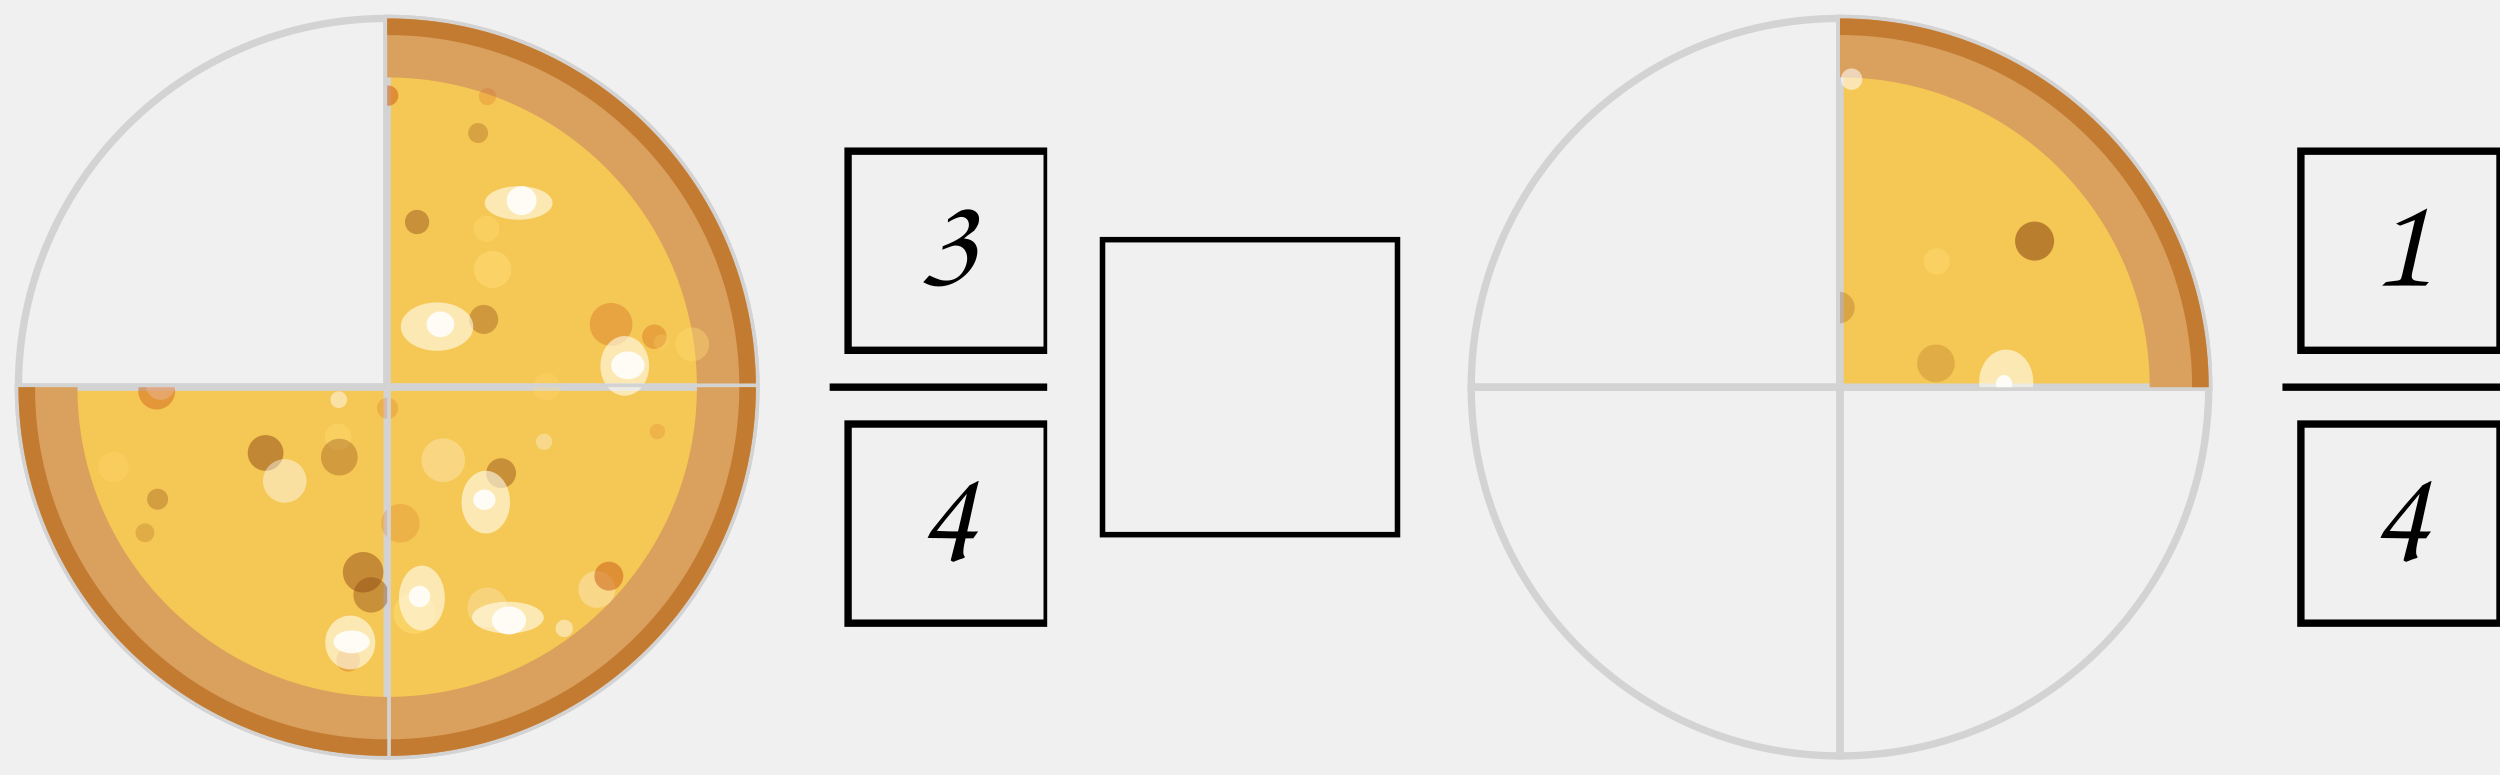
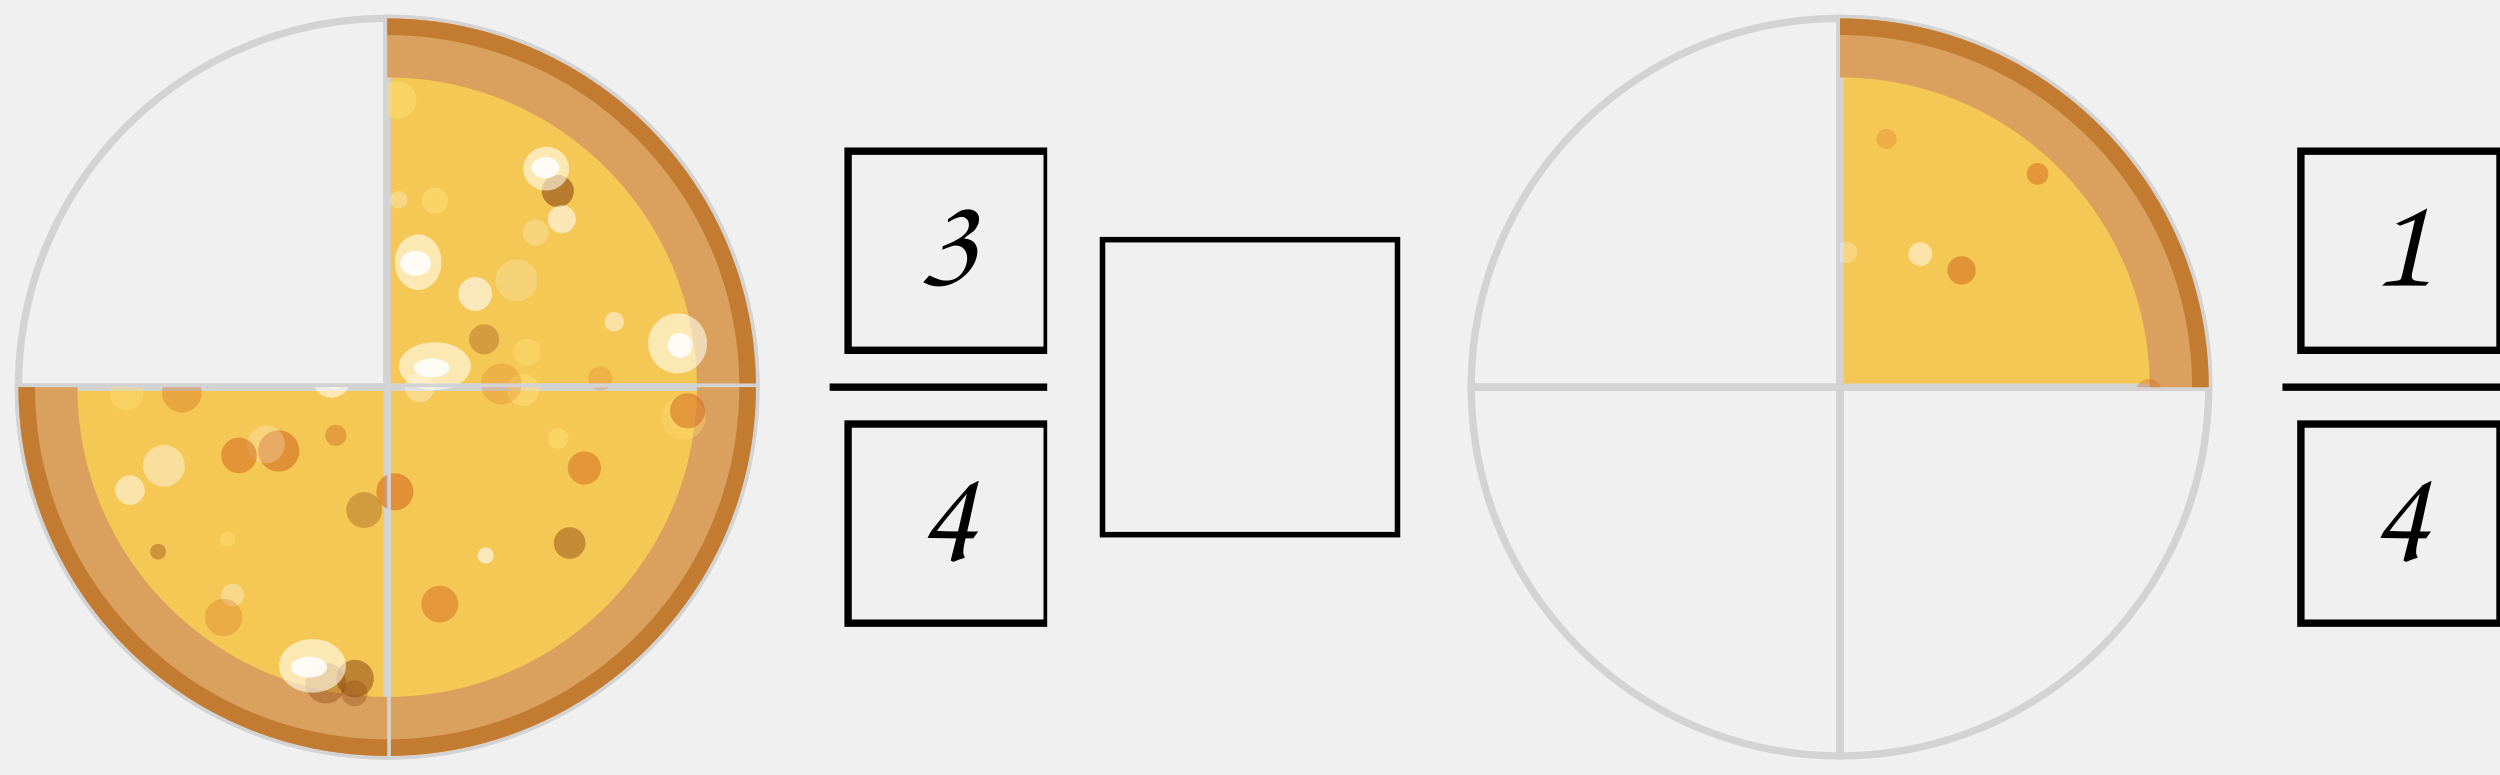
<svg xmlns="http://www.w3.org/2000/svg" xmlns:xlink="http://www.w3.org/1999/xlink" width="678.0" height="210.0">
  <svg x="0.0" y="0.0" width="284.0" height="210.0" viewBox="0 0 284.0 210">
    <defs>
-       <clipPath id="clip-4532260688-4467285456">
+       <clipPath id="clip-4494413648-4493996880">
        <path d="M105.0,105.0 L105.0,5.0 A100,100,0,0,1,205.0,105.0 Z" fill="none" />
      </clipPath>
-       <clipPath id="clip-4532260688-4532775120">
+       <clipPath id="clip-4494413648-4494535120">
        <path d="M105.0,105.0 L205.0,105.0 A100,100,0,0,1,105.0,205.0 Z" fill="none" />
      </clipPath>
-       <clipPath id="clip-4532260688-4532387664">
+       <clipPath id="clip-4494413648-4494577232">
        <path d="M105.0,105.0 L105.0,205.0 A100,100,0,0,1,5.0,105 Z" fill="none" />
      </clipPath>
    </defs>
    <g>
      <path d="M105.0,105.0 L105.0,5.0 A100,100,0,0,1,205.0,105.0 Z" fill="none" stroke="lightgray" stroke-width="2" />
      <path d="M105.0,105.0 L205.0,105.0 A100,100,0,0,1,105.0,205.0 Z" fill="none" stroke="lightgray" stroke-width="2" />
      <path d="M105.0,105.0 L105.0,205.0 A100,100,0,0,1,5.0,105 Z" fill="none" stroke="lightgray" stroke-width="2" />
      <path d="M105.0,105.0 L5.0,105 A100,100,0,0,1,105,5.0 Z" fill="none" stroke="lightgray" stroke-width="2" />
      <path d="M105.0,105.0 L105.0,5.0 A100,100,0,0,1,205.0,105.0 Z" fill="#F5C754" stroke="lightgray" stroke-width="2" />
-       <use xlink:href="#clip-4532260688-4467285456" />
-       <g clip-path="url(#clip-4532260688-4467285456)">
-         <circle cx="105.0" cy="105.0" r="92" stroke="#DAA05D" stroke-width="16" fill="none" />
-         <circle cx="105.0" cy="105.0" r="98" stroke="#C37B32" stroke-width="5" fill="none" />
-         <circle cx="148.216" cy="104.922" r="3.717" fill="#FFDE75" fill-opacity="0.291" />
-         <circle cx="43.583" cy="104.477" r="3.971" fill="#FFFFFF" fill-opacity="0.572" />
-         <circle cx="129.668" cy="36.072" r="2.705" fill="#8B4513" fill-opacity="0.289" />
-         <circle cx="98.479" cy="155.201" r="5.496" fill="#8B4513" fill-opacity="0.467" />
-         <circle cx="72.032" cy="122.84" r="4.848" fill="#8B4513" fill-opacity="0.491" />
-         <circle cx="178.279" cy="117.048" r="2.101" fill="#D2691E" fill-opacity="0.207" />
-         <circle cx="177.456" cy="91.322" r="3.319" fill="#D2691E" fill-opacity="0.375" />
-         <circle cx="105.104" cy="110.716" r="2.882" fill="#D2691E" fill-opacity="0.242" />
-         <circle cx="120.214" cy="124.806" r="5.912" fill="#FFFFFF" fill-opacity="0.273" />
-         <circle cx="40.027" cy="63.324" r="4.53" fill="#D2691E" fill-opacity="0.216" />
-         <circle cx="153.023" cy="170.42" r="2.356" fill="#FFFFFF" fill-opacity="0.45" />
-         <circle cx="91.721" cy="118.473" r="3.625" fill="#FFDE75" fill-opacity="0.379" />
-         <circle cx="56.145" cy="78.284" r="4.658" fill="#8B4513" fill-opacity="0.371" />
-         <circle cx="91.872" cy="108.39" r="2.265" fill="#FFFFFF" fill-opacity="0.473" />
-         <circle cx="147.556" cy="119.804" r="2.197" fill="#FFFFFF" fill-opacity="0.326" />
-         <circle cx="133.597" cy="73.06" r="5.067" fill="#FFDE75" fill-opacity="0.507" />
-         <circle cx="100.632" cy="161.342" r="4.793" fill="#8B4513" fill-opacity="0.419" />
-         <circle cx="29.227" cy="98.348" r="3.143" fill="#FFFFFF" fill-opacity="0.533" />
-         <circle cx="165.722" cy="87.959" r="5.792" fill="#D2691E" fill-opacity="0.369" />
-         <circle cx="132.194" cy="26.192" r="2.332" fill="#D2691E" fill-opacity="0.252" />
-         <circle cx="39.307" cy="144.494" r="2.55" fill="#8B4513" fill-opacity="0.207" />
-         <circle cx="131.928" cy="62.037" r="3.536" fill="#FFDE75" fill-opacity="0.376" />
-         <circle cx="112.338" cy="166.25" r="5.638" fill="#FFDE75" fill-opacity="0.538" />
-         <circle cx="42.938" cy="89.711" r="5.372" fill="#FFDE75" fill-opacity="0.528" />
-         <circle cx="113.105" cy="60.209" r="3.301" fill="#8B4513" fill-opacity="0.415" />
-         <circle cx="161.866" cy="159.851" r="5.005" fill="#FFFFFF" fill-opacity="0.302" />
-         <circle cx="108.583" cy="141.895" r="5.234" fill="#D2691E" fill-opacity="0.226" />
-         <circle cx="42.495" cy="106.058" r="4.997" fill="#D2691E" fill-opacity="0.51" />
-         <circle cx="94.424" cy="178.941" r="3.221" fill="#D2691E" fill-opacity="0.354" />
-         <circle cx="132.164" cy="164.755" r="5.393" fill="#FFFFFF" fill-opacity="0.238" />
-         <circle cx="135.899" cy="128.322" r="4.044" fill="#8B4513" fill-opacity="0.422" />
-         <circle cx="64.591" cy="91.747" r="2.297" fill="#D2691E" fill-opacity="0.424" />
-         <circle cx="92.02" cy="123.97" r="4.979" fill="#8B4513" fill-opacity="0.329" />
-         <circle cx="36.8" cy="65.905" r="5.171" fill="#FFDE75" fill-opacity="0.313" />
-         <circle cx="42.746" cy="135.385" r="2.859" fill="#8B4513" fill-opacity="0.314" />
-         <circle cx="77.224" cy="130.431" r="5.907" fill="#FFFFFF" fill-opacity="0.443" />
-         <circle cx="85.648" cy="60.458" r="2.434" fill="#FFFFFF" fill-opacity="0.467" />
-         <circle cx="165.116" cy="156.248" r="3.931" fill="#D2691E" fill-opacity="0.583" />
-         <circle cx="87.456" cy="79.545" r="4.905" fill="#8B4513" fill-opacity="0.596" />
-         <circle cx="70.826" cy="99.259" r="2.691" fill="#8B4513" fill-opacity="0.431" />
-         <circle cx="187.717" cy="93.41" r="4.588" fill="#FFDE75" fill-opacity="0.389" />
-         <circle cx="30.788" cy="126.7" r="4.118" fill="#FFDE75" fill-opacity="0.273" />
-         <circle cx="131.184" cy="86.622" r="3.94" fill="#8B4513" fill-opacity="0.362" />
-         <circle cx="105.28" cy="25.936" r="2.752" fill="#D2691E" fill-opacity="0.597" />
-         <circle cx="179.468" cy="92.792" r="2.117" fill="#FFDE75" fill-opacity="0.215" />
-         <ellipse cx="137.746" cy="167.483" rx="9.741" ry="4.293" fill="#FFFDF0" fill-opacity="0.6" />
-         <ellipse cx="138.035" cy="168.268" rx="4.631" ry="3.808" fill="#FFFFFF" fill-opacity="0.85" />
-         <ellipse cx="118.526" cy="88.573" rx="9.832" ry="6.563" fill="#FFFDF0" fill-opacity="0.6" />
-         <ellipse cx="119.442" cy="87.952" rx="3.77" ry="3.497" fill="#FFFFFF" fill-opacity="0.85" />
-         <ellipse cx="131.753" cy="136.185" rx="6.576" ry="8.515" fill="#FFFDF0" fill-opacity="0.6" />
-         <ellipse cx="131.374" cy="135.533" rx="3.028" ry="2.772" fill="#FFFFFF" fill-opacity="0.85" />
-         <ellipse cx="94.991" cy="174.244" rx="6.788" ry="7.3" fill="#FFFDF0" fill-opacity="0.6" />
-         <ellipse cx="95.356" cy="174.066" rx="4.911" ry="3.099" fill="#FFFFFF" fill-opacity="0.85" />
-         <ellipse cx="140.652" cy="55.044" rx="9.208" ry="4.556" fill="#FFFDF0" fill-opacity="0.6" />
-         <ellipse cx="141.452" cy="54.413" rx="4.058" ry="3.926" fill="#FFFFFF" fill-opacity="0.85" />
-         <ellipse cx="169.432" cy="99.227" rx="6.601" ry="8.089" fill="#FFFDF0" fill-opacity="0.6" />
-         <ellipse cx="170.286" cy="99.084" rx="4.516" ry="3.772" fill="#FFFFFF" fill-opacity="0.85" />
-         <ellipse cx="114.421" cy="162.197" rx="6.221" ry="8.811" fill="#FFFDF0" fill-opacity="0.6" />
-         <ellipse cx="113.773" cy="161.759" rx="2.905" ry="2.9" fill="#FFFFFF" fill-opacity="0.85" />
-         <ellipse cx="90.559" cy="97.765" rx="5.507" ry="5.64" fill="#FFFDF0" fill-opacity="0.6" />
-         <ellipse cx="90.478" cy="97.295" rx="4.895" ry="3.208" fill="#FFFFFF" fill-opacity="0.85" />
-         <ellipse cx="80.6" cy="28.121" rx="5.156" ry="6.014" fill="#FFFDF0" fill-opacity="0.6" />
-         <ellipse cx="80.903" cy="28.908" rx="2.379" ry="3.819" fill="#FFFFFF" fill-opacity="0.85" />
+       <use xlink:href="#clip-4494413648-4493996880" />
+       <g clip-path="url(#clip-4494413648-4493996880)">
+         <circle cx="105.0" cy="105.0" r="92" stroke="#DAA05D" stroke-width="16" fill="none" />
+         <circle cx="105.0" cy="105.0" r="98" stroke="#C37B32" stroke-width="5" fill="none" />
+         <circle cx="42.882" cy="149.621" r="2.133" fill="#8B4513" fill-opacity="0.396" />
+         <circle cx="75.595" cy="122.297" r="5.59" fill="#D2691E" fill-opacity="0.568" />
+         <circle cx="59.17" cy="83.475" r="5.4" fill="#FFDE75" fill-opacity="0.288" />
+         <circle cx="44.464" cy="126.34" r="5.652" fill="#FFFFFF" fill-opacity="0.421" />
+         <circle cx="151.275" cy="51.801" r="4.352" fill="#8B4513" fill-opacity="0.584" />
+         <circle cx="108.132" cy="54.169" r="2.338" fill="#FFFFFF" fill-opacity="0.278" />
+         <circle cx="63.065" cy="161.402" r="3.103" fill="#FFFFFF" fill-opacity="0.328" />
+         <circle cx="107.945" cy="27.082" r="5.02" fill="#FFDE75" fill-opacity="0.532" />
+         <circle cx="61.409" cy="59.322" r="3.547" fill="#FFFFFF" fill-opacity="0.271" />
+         <circle cx="61.755" cy="146.238" r="2.041" fill="#FFDE75" fill-opacity="0.458" />
+         <circle cx="35.254" cy="132.932" r="4.005" fill="#FFFFFF" fill-opacity="0.501" />
+         <circle cx="185.428" cy="113.273" r="5.94" fill="#FFDE75" fill-opacity="0.324" />
+         <circle cx="34.297" cy="106.8" r="4.556" fill="#FFDE75" fill-opacity="0.419" />
+         <circle cx="95.36" cy="36.66" r="4.024" fill="#8B4513" fill-opacity="0.459" />
+         <circle cx="72.139" cy="120.522" r="5.102" fill="#FFFFFF" fill-opacity="0.238" />
+         <circle cx="141.867" cy="105.81" r="4.357" fill="#FFDE75" fill-opacity="0.545" />
+         <circle cx="158.485" cy="126.916" r="4.503" fill="#D2691E" fill-opacity="0.506" />
+         <circle cx="131.301" cy="92.025" r="4.089" fill="#8B4513" fill-opacity="0.323" />
+         <circle cx="154.492" cy="147.274" r="4.294" fill="#8B4513" fill-opacity="0.464" />
+         <circle cx="152.396" cy="59.46" r="3.791" fill="#FFFFFF" fill-opacity="0.566" />
+         <circle cx="186.464" cy="111.408" r="4.749" fill="#D2691E" fill-opacity="0.53" />
+         <circle cx="88.34" cy="185.279" r="5.502" fill="#8B4513" fill-opacity="0.398" />
+         <circle cx="142.913" cy="95.532" r="3.709" fill="#FFDE75" fill-opacity="0.491" />
+         <circle cx="162.78" cy="102.646" r="3.272" fill="#D2691E" fill-opacity="0.238" />
+         <circle cx="98.762" cy="138.322" r="4.855" fill="#8B4513" fill-opacity="0.334" />
+         <circle cx="166.586" cy="87.25" r="2.618" fill="#FFFFFF" fill-opacity="0.472" />
+         <circle cx="91.065" cy="118.089" r="2.881" fill="#D2691E" fill-opacity="0.441" />
+         <circle cx="119.269" cy="163.846" r="4.99" fill="#D2691E" fill-opacity="0.49" />
+         <circle cx="107.086" cy="133.365" r="5.035" fill="#D2691E" fill-opacity="0.578" />
+         <circle cx="117.958" cy="54.438" r="3.565" fill="#FFDE75" fill-opacity="0.545" />
+         <circle cx="96.159" cy="188.013" r="3.539" fill="#8B4513" fill-opacity="0.339" />
+         <circle cx="140.089" cy="76.012" r="5.676" fill="#FFFFFF" fill-opacity="0.214" />
+         <circle cx="135.955" cy="104.15" r="5.548" fill="#D2691E" fill-opacity="0.224" />
+         <circle cx="151.385" cy="118.964" r="2.788" fill="#FFDE75" fill-opacity="0.544" />
+         <circle cx="49.324" cy="106.482" r="5.387" fill="#D2691E" fill-opacity="0.361" />
+         <circle cx="131.704" cy="150.646" r="2.184" fill="#FFFFFF" fill-opacity="0.588" />
+         <circle cx="145.281" cy="63.091" r="3.542" fill="#FFFFFF" fill-opacity="0.236" />
+         <circle cx="113.864" cy="104.999" r="4.069" fill="#FFFFFF" fill-opacity="0.333" />
+         <circle cx="64.812" cy="123.514" r="4.829" fill="#D2691E" fill-opacity="0.537" />
+         <circle cx="56.158" cy="102.602" r="2.492" fill="#8B4513" fill-opacity="0.527" />
+         <circle cx="26.66" cy="85.3" r="3.217" fill="#D2691E" fill-opacity="0.582" />
+         <circle cx="128.878" cy="79.728" r="4.581" fill="#FFFFFF" fill-opacity="0.597" />
+         <circle cx="35.703" cy="99.087" r="5.52" fill="#FFDE75" fill-opacity="0.599" />
+         <circle cx="96.287" cy="184.017" r="5.089" fill="#8B4513" fill-opacity="0.517" />
+         <circle cx="60.632" cy="167.447" r="5.054" fill="#D2691E" fill-opacity="0.291" />
+         <ellipse cx="113.401" cy="71.123" rx="6.344" ry="7.547" fill="#FFFDF0" fill-opacity="0.6" />
+         <ellipse cx="112.707" cy="71.389" rx="4.173" ry="3.403" fill="#FFFFFF" fill-opacity="0.85" />
+         <ellipse cx="56.161" cy="78.64" rx="9.791" ry="6.108" fill="#FFFDF0" fill-opacity="0.6" />
+         <ellipse cx="55.299" cy="79.15" rx="2.973" ry="3.928" fill="#FFFFFF" fill-opacity="0.85" />
+         <ellipse cx="84.745" cy="180.586" rx="9.072" ry="7.267" fill="#FFFDF0" fill-opacity="0.6" />
+         <ellipse cx="83.815" cy="180.923" rx="4.912" ry="2.86" fill="#FFFFFF" fill-opacity="0.85" />
+         <ellipse cx="87.036" cy="60.841" rx="9.204" ry="4.803" fill="#FFFDF0" fill-opacity="0.6" />
+         <ellipse cx="86.138" cy="60.379" rx="3.712" ry="2.811" fill="#FFFFFF" fill-opacity="0.85" />
+         <ellipse cx="84.013" cy="43.425" rx="7.885" ry="7.283" fill="#FFFDF0" fill-opacity="0.6" />
+         <ellipse cx="84.119" cy="43.547" rx="3.435" ry="3.027" fill="#FFFFFF" fill-opacity="0.85" />
+         <ellipse cx="183.766" cy="93.129" rx="7.991" ry="8.158" fill="#FFFDF0" fill-opacity="0.6" />
+         <ellipse cx="184.404" cy="93.664" rx="3.337" ry="3.376" fill="#FFFFFF" fill-opacity="0.85" />
+         <ellipse cx="148.131" cy="45.749" rx="6.211" ry="5.932" fill="#FFFDF0" fill-opacity="0.6" />
+         <ellipse cx="147.92" cy="45.473" rx="3.789" ry="2.881" fill="#FFFFFF" fill-opacity="0.85" />
+         <ellipse cx="89.915" cy="102.498" rx="5.199" ry="5.351" fill="#FFFDF0" fill-opacity="0.6" />
+         <ellipse cx="90.373" cy="103.173" rx="2.679" ry="2.229" fill="#FFFFFF" fill-opacity="0.85" />
+         <ellipse cx="117.938" cy="99.305" rx="9.782" ry="6.48" fill="#FFFDF0" fill-opacity="0.6" />
+         <ellipse cx="117.062" cy="99.755" rx="4.848" ry="2.529" fill="#FFFFFF" fill-opacity="0.85" />
      </g>
      <path d="M105.0,105.0 L205.0,105.0 A100,100,0,0,1,105.0,205.0 Z" fill="#F5C754" stroke="lightgray" stroke-width="2" />
-       <use xlink:href="#clip-4532260688-4532775120" />
-       <g clip-path="url(#clip-4532260688-4532775120)">
-         <circle cx="105.0" cy="105.0" r="92" stroke="#DAA05D" stroke-width="16" fill="none" />
-         <circle cx="105.0" cy="105.0" r="98" stroke="#C37B32" stroke-width="5" fill="none" />
-         <circle cx="148.216" cy="104.922" r="3.717" fill="#FFDE75" fill-opacity="0.291" />
-         <circle cx="43.583" cy="104.477" r="3.971" fill="#FFFFFF" fill-opacity="0.572" />
-         <circle cx="129.668" cy="36.072" r="2.705" fill="#8B4513" fill-opacity="0.289" />
-         <circle cx="98.479" cy="155.201" r="5.496" fill="#8B4513" fill-opacity="0.467" />
-         <circle cx="72.032" cy="122.84" r="4.848" fill="#8B4513" fill-opacity="0.491" />
-         <circle cx="178.279" cy="117.048" r="2.101" fill="#D2691E" fill-opacity="0.207" />
-         <circle cx="177.456" cy="91.322" r="3.319" fill="#D2691E" fill-opacity="0.375" />
-         <circle cx="105.104" cy="110.716" r="2.882" fill="#D2691E" fill-opacity="0.242" />
-         <circle cx="120.214" cy="124.806" r="5.912" fill="#FFFFFF" fill-opacity="0.273" />
-         <circle cx="40.027" cy="63.324" r="4.53" fill="#D2691E" fill-opacity="0.216" />
-         <circle cx="153.023" cy="170.42" r="2.356" fill="#FFFFFF" fill-opacity="0.45" />
-         <circle cx="91.721" cy="118.473" r="3.625" fill="#FFDE75" fill-opacity="0.379" />
-         <circle cx="56.145" cy="78.284" r="4.658" fill="#8B4513" fill-opacity="0.371" />
-         <circle cx="91.872" cy="108.39" r="2.265" fill="#FFFFFF" fill-opacity="0.473" />
-         <circle cx="147.556" cy="119.804" r="2.197" fill="#FFFFFF" fill-opacity="0.326" />
-         <circle cx="133.597" cy="73.06" r="5.067" fill="#FFDE75" fill-opacity="0.507" />
-         <circle cx="100.632" cy="161.342" r="4.793" fill="#8B4513" fill-opacity="0.419" />
-         <circle cx="29.227" cy="98.348" r="3.143" fill="#FFFFFF" fill-opacity="0.533" />
-         <circle cx="165.722" cy="87.959" r="5.792" fill="#D2691E" fill-opacity="0.369" />
-         <circle cx="132.194" cy="26.192" r="2.332" fill="#D2691E" fill-opacity="0.252" />
-         <circle cx="39.307" cy="144.494" r="2.55" fill="#8B4513" fill-opacity="0.207" />
-         <circle cx="131.928" cy="62.037" r="3.536" fill="#FFDE75" fill-opacity="0.376" />
-         <circle cx="112.338" cy="166.25" r="5.638" fill="#FFDE75" fill-opacity="0.538" />
-         <circle cx="42.938" cy="89.711" r="5.372" fill="#FFDE75" fill-opacity="0.528" />
-         <circle cx="113.105" cy="60.209" r="3.301" fill="#8B4513" fill-opacity="0.415" />
-         <circle cx="161.866" cy="159.851" r="5.005" fill="#FFFFFF" fill-opacity="0.302" />
-         <circle cx="108.583" cy="141.895" r="5.234" fill="#D2691E" fill-opacity="0.226" />
-         <circle cx="42.495" cy="106.058" r="4.997" fill="#D2691E" fill-opacity="0.51" />
-         <circle cx="94.424" cy="178.941" r="3.221" fill="#D2691E" fill-opacity="0.354" />
-         <circle cx="132.164" cy="164.755" r="5.393" fill="#FFFFFF" fill-opacity="0.238" />
-         <circle cx="135.899" cy="128.322" r="4.044" fill="#8B4513" fill-opacity="0.422" />
-         <circle cx="64.591" cy="91.747" r="2.297" fill="#D2691E" fill-opacity="0.424" />
-         <circle cx="92.02" cy="123.97" r="4.979" fill="#8B4513" fill-opacity="0.329" />
-         <circle cx="36.8" cy="65.905" r="5.171" fill="#FFDE75" fill-opacity="0.313" />
-         <circle cx="42.746" cy="135.385" r="2.859" fill="#8B4513" fill-opacity="0.314" />
-         <circle cx="77.224" cy="130.431" r="5.907" fill="#FFFFFF" fill-opacity="0.443" />
-         <circle cx="85.648" cy="60.458" r="2.434" fill="#FFFFFF" fill-opacity="0.467" />
-         <circle cx="165.116" cy="156.248" r="3.931" fill="#D2691E" fill-opacity="0.583" />
-         <circle cx="87.456" cy="79.545" r="4.905" fill="#8B4513" fill-opacity="0.596" />
-         <circle cx="70.826" cy="99.259" r="2.691" fill="#8B4513" fill-opacity="0.431" />
-         <circle cx="187.717" cy="93.41" r="4.588" fill="#FFDE75" fill-opacity="0.389" />
-         <circle cx="30.788" cy="126.7" r="4.118" fill="#FFDE75" fill-opacity="0.273" />
-         <circle cx="131.184" cy="86.622" r="3.94" fill="#8B4513" fill-opacity="0.362" />
-         <circle cx="105.28" cy="25.936" r="2.752" fill="#D2691E" fill-opacity="0.597" />
-         <circle cx="179.468" cy="92.792" r="2.117" fill="#FFDE75" fill-opacity="0.215" />
-         <ellipse cx="137.746" cy="167.483" rx="9.741" ry="4.293" fill="#FFFDF0" fill-opacity="0.6" />
-         <ellipse cx="138.035" cy="168.268" rx="4.631" ry="3.808" fill="#FFFFFF" fill-opacity="0.85" />
-         <ellipse cx="118.526" cy="88.573" rx="9.832" ry="6.563" fill="#FFFDF0" fill-opacity="0.6" />
-         <ellipse cx="119.442" cy="87.952" rx="3.77" ry="3.497" fill="#FFFFFF" fill-opacity="0.85" />
-         <ellipse cx="131.753" cy="136.185" rx="6.576" ry="8.515" fill="#FFFDF0" fill-opacity="0.6" />
-         <ellipse cx="131.374" cy="135.533" rx="3.028" ry="2.772" fill="#FFFFFF" fill-opacity="0.85" />
-         <ellipse cx="94.991" cy="174.244" rx="6.788" ry="7.3" fill="#FFFDF0" fill-opacity="0.6" />
-         <ellipse cx="95.356" cy="174.066" rx="4.911" ry="3.099" fill="#FFFFFF" fill-opacity="0.85" />
-         <ellipse cx="140.652" cy="55.044" rx="9.208" ry="4.556" fill="#FFFDF0" fill-opacity="0.6" />
-         <ellipse cx="141.452" cy="54.413" rx="4.058" ry="3.926" fill="#FFFFFF" fill-opacity="0.85" />
-         <ellipse cx="169.432" cy="99.227" rx="6.601" ry="8.089" fill="#FFFDF0" fill-opacity="0.6" />
-         <ellipse cx="170.286" cy="99.084" rx="4.516" ry="3.772" fill="#FFFFFF" fill-opacity="0.85" />
-         <ellipse cx="114.421" cy="162.197" rx="6.221" ry="8.811" fill="#FFFDF0" fill-opacity="0.6" />
-         <ellipse cx="113.773" cy="161.759" rx="2.905" ry="2.9" fill="#FFFFFF" fill-opacity="0.85" />
-         <ellipse cx="90.559" cy="97.765" rx="5.507" ry="5.64" fill="#FFFDF0" fill-opacity="0.6" />
-         <ellipse cx="90.478" cy="97.295" rx="4.895" ry="3.208" fill="#FFFFFF" fill-opacity="0.85" />
-         <ellipse cx="80.6" cy="28.121" rx="5.156" ry="6.014" fill="#FFFDF0" fill-opacity="0.6" />
-         <ellipse cx="80.903" cy="28.908" rx="2.379" ry="3.819" fill="#FFFFFF" fill-opacity="0.85" />
+       <use xlink:href="#clip-4494413648-4494535120" />
+       <g clip-path="url(#clip-4494413648-4494535120)">
+         <circle cx="105.0" cy="105.0" r="92" stroke="#DAA05D" stroke-width="16" fill="none" />
+         <circle cx="105.0" cy="105.0" r="98" stroke="#C37B32" stroke-width="5" fill="none" />
+         <circle cx="42.882" cy="149.621" r="2.133" fill="#8B4513" fill-opacity="0.396" />
+         <circle cx="75.595" cy="122.297" r="5.59" fill="#D2691E" fill-opacity="0.568" />
+         <circle cx="59.17" cy="83.475" r="5.4" fill="#FFDE75" fill-opacity="0.288" />
+         <circle cx="44.464" cy="126.34" r="5.652" fill="#FFFFFF" fill-opacity="0.421" />
+         <circle cx="151.275" cy="51.801" r="4.352" fill="#8B4513" fill-opacity="0.584" />
+         <circle cx="108.132" cy="54.169" r="2.338" fill="#FFFFFF" fill-opacity="0.278" />
+         <circle cx="63.065" cy="161.402" r="3.103" fill="#FFFFFF" fill-opacity="0.328" />
+         <circle cx="107.945" cy="27.082" r="5.02" fill="#FFDE75" fill-opacity="0.532" />
+         <circle cx="61.409" cy="59.322" r="3.547" fill="#FFFFFF" fill-opacity="0.271" />
+         <circle cx="61.755" cy="146.238" r="2.041" fill="#FFDE75" fill-opacity="0.458" />
+         <circle cx="35.254" cy="132.932" r="4.005" fill="#FFFFFF" fill-opacity="0.501" />
+         <circle cx="185.428" cy="113.273" r="5.94" fill="#FFDE75" fill-opacity="0.324" />
+         <circle cx="34.297" cy="106.8" r="4.556" fill="#FFDE75" fill-opacity="0.419" />
+         <circle cx="95.36" cy="36.66" r="4.024" fill="#8B4513" fill-opacity="0.459" />
+         <circle cx="72.139" cy="120.522" r="5.102" fill="#FFFFFF" fill-opacity="0.238" />
+         <circle cx="141.867" cy="105.81" r="4.357" fill="#FFDE75" fill-opacity="0.545" />
+         <circle cx="158.485" cy="126.916" r="4.503" fill="#D2691E" fill-opacity="0.506" />
+         <circle cx="131.301" cy="92.025" r="4.089" fill="#8B4513" fill-opacity="0.323" />
+         <circle cx="154.492" cy="147.274" r="4.294" fill="#8B4513" fill-opacity="0.464" />
+         <circle cx="152.396" cy="59.46" r="3.791" fill="#FFFFFF" fill-opacity="0.566" />
+         <circle cx="186.464" cy="111.408" r="4.749" fill="#D2691E" fill-opacity="0.53" />
+         <circle cx="88.34" cy="185.279" r="5.502" fill="#8B4513" fill-opacity="0.398" />
+         <circle cx="142.913" cy="95.532" r="3.709" fill="#FFDE75" fill-opacity="0.491" />
+         <circle cx="162.78" cy="102.646" r="3.272" fill="#D2691E" fill-opacity="0.238" />
+         <circle cx="98.762" cy="138.322" r="4.855" fill="#8B4513" fill-opacity="0.334" />
+         <circle cx="166.586" cy="87.25" r="2.618" fill="#FFFFFF" fill-opacity="0.472" />
+         <circle cx="91.065" cy="118.089" r="2.881" fill="#D2691E" fill-opacity="0.441" />
+         <circle cx="119.269" cy="163.846" r="4.99" fill="#D2691E" fill-opacity="0.49" />
+         <circle cx="107.086" cy="133.365" r="5.035" fill="#D2691E" fill-opacity="0.578" />
+         <circle cx="117.958" cy="54.438" r="3.565" fill="#FFDE75" fill-opacity="0.545" />
+         <circle cx="96.159" cy="188.013" r="3.539" fill="#8B4513" fill-opacity="0.339" />
+         <circle cx="140.089" cy="76.012" r="5.676" fill="#FFFFFF" fill-opacity="0.214" />
+         <circle cx="135.955" cy="104.15" r="5.548" fill="#D2691E" fill-opacity="0.224" />
+         <circle cx="151.385" cy="118.964" r="2.788" fill="#FFDE75" fill-opacity="0.544" />
+         <circle cx="49.324" cy="106.482" r="5.387" fill="#D2691E" fill-opacity="0.361" />
+         <circle cx="131.704" cy="150.646" r="2.184" fill="#FFFFFF" fill-opacity="0.588" />
+         <circle cx="145.281" cy="63.091" r="3.542" fill="#FFFFFF" fill-opacity="0.236" />
+         <circle cx="113.864" cy="104.999" r="4.069" fill="#FFFFFF" fill-opacity="0.333" />
+         <circle cx="64.812" cy="123.514" r="4.829" fill="#D2691E" fill-opacity="0.537" />
+         <circle cx="56.158" cy="102.602" r="2.492" fill="#8B4513" fill-opacity="0.527" />
+         <circle cx="26.66" cy="85.3" r="3.217" fill="#D2691E" fill-opacity="0.582" />
+         <circle cx="128.878" cy="79.728" r="4.581" fill="#FFFFFF" fill-opacity="0.597" />
+         <circle cx="35.703" cy="99.087" r="5.52" fill="#FFDE75" fill-opacity="0.599" />
+         <circle cx="96.287" cy="184.017" r="5.089" fill="#8B4513" fill-opacity="0.517" />
+         <circle cx="60.632" cy="167.447" r="5.054" fill="#D2691E" fill-opacity="0.291" />
+         <ellipse cx="113.401" cy="71.123" rx="6.344" ry="7.547" fill="#FFFDF0" fill-opacity="0.6" />
+         <ellipse cx="112.707" cy="71.389" rx="4.173" ry="3.403" fill="#FFFFFF" fill-opacity="0.85" />
+         <ellipse cx="56.161" cy="78.64" rx="9.791" ry="6.108" fill="#FFFDF0" fill-opacity="0.6" />
+         <ellipse cx="55.299" cy="79.15" rx="2.973" ry="3.928" fill="#FFFFFF" fill-opacity="0.85" />
+         <ellipse cx="84.745" cy="180.586" rx="9.072" ry="7.267" fill="#FFFDF0" fill-opacity="0.6" />
+         <ellipse cx="83.815" cy="180.923" rx="4.912" ry="2.86" fill="#FFFFFF" fill-opacity="0.85" />
+         <ellipse cx="87.036" cy="60.841" rx="9.204" ry="4.803" fill="#FFFDF0" fill-opacity="0.6" />
+         <ellipse cx="86.138" cy="60.379" rx="3.712" ry="2.811" fill="#FFFFFF" fill-opacity="0.85" />
+         <ellipse cx="84.013" cy="43.425" rx="7.885" ry="7.283" fill="#FFFDF0" fill-opacity="0.6" />
+         <ellipse cx="84.119" cy="43.547" rx="3.435" ry="3.027" fill="#FFFFFF" fill-opacity="0.85" />
+         <ellipse cx="183.766" cy="93.129" rx="7.991" ry="8.158" fill="#FFFDF0" fill-opacity="0.6" />
+         <ellipse cx="184.404" cy="93.664" rx="3.337" ry="3.376" fill="#FFFFFF" fill-opacity="0.85" />
+         <ellipse cx="148.131" cy="45.749" rx="6.211" ry="5.932" fill="#FFFDF0" fill-opacity="0.6" />
+         <ellipse cx="147.92" cy="45.473" rx="3.789" ry="2.881" fill="#FFFFFF" fill-opacity="0.85" />
+         <ellipse cx="89.915" cy="102.498" rx="5.199" ry="5.351" fill="#FFFDF0" fill-opacity="0.6" />
+         <ellipse cx="90.373" cy="103.173" rx="2.679" ry="2.229" fill="#FFFFFF" fill-opacity="0.85" />
+         <ellipse cx="117.938" cy="99.305" rx="9.782" ry="6.48" fill="#FFFDF0" fill-opacity="0.6" />
+         <ellipse cx="117.062" cy="99.755" rx="4.848" ry="2.529" fill="#FFFFFF" fill-opacity="0.85" />
      </g>
      <path d="M105.0,105.0 L105.0,205.0 A100,100,0,0,1,5.0,105 Z" fill="#F5C754" stroke="lightgray" stroke-width="2" />
-       <use xlink:href="#clip-4532260688-4532387664" />
-       <g clip-path="url(#clip-4532260688-4532387664)">
-         <circle cx="105.0" cy="105.0" r="92" stroke="#DAA05D" stroke-width="16" fill="none" />
-         <circle cx="105.0" cy="105.0" r="98" stroke="#C37B32" stroke-width="5" fill="none" />
-         <circle cx="148.216" cy="104.922" r="3.717" fill="#FFDE75" fill-opacity="0.291" />
-         <circle cx="43.583" cy="104.477" r="3.971" fill="#FFFFFF" fill-opacity="0.572" />
-         <circle cx="129.668" cy="36.072" r="2.705" fill="#8B4513" fill-opacity="0.289" />
-         <circle cx="98.479" cy="155.201" r="5.496" fill="#8B4513" fill-opacity="0.467" />
-         <circle cx="72.032" cy="122.84" r="4.848" fill="#8B4513" fill-opacity="0.491" />
-         <circle cx="178.279" cy="117.048" r="2.101" fill="#D2691E" fill-opacity="0.207" />
-         <circle cx="177.456" cy="91.322" r="3.319" fill="#D2691E" fill-opacity="0.375" />
-         <circle cx="105.104" cy="110.716" r="2.882" fill="#D2691E" fill-opacity="0.242" />
-         <circle cx="120.214" cy="124.806" r="5.912" fill="#FFFFFF" fill-opacity="0.273" />
-         <circle cx="40.027" cy="63.324" r="4.53" fill="#D2691E" fill-opacity="0.216" />
-         <circle cx="153.023" cy="170.42" r="2.356" fill="#FFFFFF" fill-opacity="0.45" />
-         <circle cx="91.721" cy="118.473" r="3.625" fill="#FFDE75" fill-opacity="0.379" />
-         <circle cx="56.145" cy="78.284" r="4.658" fill="#8B4513" fill-opacity="0.371" />
-         <circle cx="91.872" cy="108.39" r="2.265" fill="#FFFFFF" fill-opacity="0.473" />
-         <circle cx="147.556" cy="119.804" r="2.197" fill="#FFFFFF" fill-opacity="0.326" />
-         <circle cx="133.597" cy="73.06" r="5.067" fill="#FFDE75" fill-opacity="0.507" />
-         <circle cx="100.632" cy="161.342" r="4.793" fill="#8B4513" fill-opacity="0.419" />
-         <circle cx="29.227" cy="98.348" r="3.143" fill="#FFFFFF" fill-opacity="0.533" />
-         <circle cx="165.722" cy="87.959" r="5.792" fill="#D2691E" fill-opacity="0.369" />
-         <circle cx="132.194" cy="26.192" r="2.332" fill="#D2691E" fill-opacity="0.252" />
-         <circle cx="39.307" cy="144.494" r="2.55" fill="#8B4513" fill-opacity="0.207" />
-         <circle cx="131.928" cy="62.037" r="3.536" fill="#FFDE75" fill-opacity="0.376" />
-         <circle cx="112.338" cy="166.25" r="5.638" fill="#FFDE75" fill-opacity="0.538" />
-         <circle cx="42.938" cy="89.711" r="5.372" fill="#FFDE75" fill-opacity="0.528" />
-         <circle cx="113.105" cy="60.209" r="3.301" fill="#8B4513" fill-opacity="0.415" />
-         <circle cx="161.866" cy="159.851" r="5.005" fill="#FFFFFF" fill-opacity="0.302" />
-         <circle cx="108.583" cy="141.895" r="5.234" fill="#D2691E" fill-opacity="0.226" />
-         <circle cx="42.495" cy="106.058" r="4.997" fill="#D2691E" fill-opacity="0.51" />
-         <circle cx="94.424" cy="178.941" r="3.221" fill="#D2691E" fill-opacity="0.354" />
-         <circle cx="132.164" cy="164.755" r="5.393" fill="#FFFFFF" fill-opacity="0.238" />
-         <circle cx="135.899" cy="128.322" r="4.044" fill="#8B4513" fill-opacity="0.422" />
-         <circle cx="64.591" cy="91.747" r="2.297" fill="#D2691E" fill-opacity="0.424" />
-         <circle cx="92.02" cy="123.97" r="4.979" fill="#8B4513" fill-opacity="0.329" />
-         <circle cx="36.8" cy="65.905" r="5.171" fill="#FFDE75" fill-opacity="0.313" />
-         <circle cx="42.746" cy="135.385" r="2.859" fill="#8B4513" fill-opacity="0.314" />
-         <circle cx="77.224" cy="130.431" r="5.907" fill="#FFFFFF" fill-opacity="0.443" />
-         <circle cx="85.648" cy="60.458" r="2.434" fill="#FFFFFF" fill-opacity="0.467" />
-         <circle cx="165.116" cy="156.248" r="3.931" fill="#D2691E" fill-opacity="0.583" />
-         <circle cx="87.456" cy="79.545" r="4.905" fill="#8B4513" fill-opacity="0.596" />
-         <circle cx="70.826" cy="99.259" r="2.691" fill="#8B4513" fill-opacity="0.431" />
-         <circle cx="187.717" cy="93.41" r="4.588" fill="#FFDE75" fill-opacity="0.389" />
-         <circle cx="30.788" cy="126.7" r="4.118" fill="#FFDE75" fill-opacity="0.273" />
-         <circle cx="131.184" cy="86.622" r="3.94" fill="#8B4513" fill-opacity="0.362" />
-         <circle cx="105.28" cy="25.936" r="2.752" fill="#D2691E" fill-opacity="0.597" />
-         <circle cx="179.468" cy="92.792" r="2.117" fill="#FFDE75" fill-opacity="0.215" />
-         <ellipse cx="137.746" cy="167.483" rx="9.741" ry="4.293" fill="#FFFDF0" fill-opacity="0.6" />
-         <ellipse cx="138.035" cy="168.268" rx="4.631" ry="3.808" fill="#FFFFFF" fill-opacity="0.85" />
-         <ellipse cx="118.526" cy="88.573" rx="9.832" ry="6.563" fill="#FFFDF0" fill-opacity="0.6" />
-         <ellipse cx="119.442" cy="87.952" rx="3.77" ry="3.497" fill="#FFFFFF" fill-opacity="0.85" />
-         <ellipse cx="131.753" cy="136.185" rx="6.576" ry="8.515" fill="#FFFDF0" fill-opacity="0.6" />
-         <ellipse cx="131.374" cy="135.533" rx="3.028" ry="2.772" fill="#FFFFFF" fill-opacity="0.85" />
-         <ellipse cx="94.991" cy="174.244" rx="6.788" ry="7.3" fill="#FFFDF0" fill-opacity="0.6" />
-         <ellipse cx="95.356" cy="174.066" rx="4.911" ry="3.099" fill="#FFFFFF" fill-opacity="0.85" />
-         <ellipse cx="140.652" cy="55.044" rx="9.208" ry="4.556" fill="#FFFDF0" fill-opacity="0.6" />
-         <ellipse cx="141.452" cy="54.413" rx="4.058" ry="3.926" fill="#FFFFFF" fill-opacity="0.85" />
-         <ellipse cx="169.432" cy="99.227" rx="6.601" ry="8.089" fill="#FFFDF0" fill-opacity="0.6" />
-         <ellipse cx="170.286" cy="99.084" rx="4.516" ry="3.772" fill="#FFFFFF" fill-opacity="0.85" />
-         <ellipse cx="114.421" cy="162.197" rx="6.221" ry="8.811" fill="#FFFDF0" fill-opacity="0.6" />
-         <ellipse cx="113.773" cy="161.759" rx="2.905" ry="2.9" fill="#FFFFFF" fill-opacity="0.85" />
-         <ellipse cx="90.559" cy="97.765" rx="5.507" ry="5.64" fill="#FFFDF0" fill-opacity="0.6" />
-         <ellipse cx="90.478" cy="97.295" rx="4.895" ry="3.208" fill="#FFFFFF" fill-opacity="0.85" />
-         <ellipse cx="80.6" cy="28.121" rx="5.156" ry="6.014" fill="#FFFDF0" fill-opacity="0.6" />
-         <ellipse cx="80.903" cy="28.908" rx="2.379" ry="3.819" fill="#FFFFFF" fill-opacity="0.85" />
+       <use xlink:href="#clip-4494413648-4494577232" />
+       <g clip-path="url(#clip-4494413648-4494577232)">
+         <circle cx="105.0" cy="105.0" r="92" stroke="#DAA05D" stroke-width="16" fill="none" />
+         <circle cx="105.0" cy="105.0" r="98" stroke="#C37B32" stroke-width="5" fill="none" />
+         <circle cx="42.882" cy="149.621" r="2.133" fill="#8B4513" fill-opacity="0.396" />
+         <circle cx="75.595" cy="122.297" r="5.59" fill="#D2691E" fill-opacity="0.568" />
+         <circle cx="59.17" cy="83.475" r="5.4" fill="#FFDE75" fill-opacity="0.288" />
+         <circle cx="44.464" cy="126.34" r="5.652" fill="#FFFFFF" fill-opacity="0.421" />
+         <circle cx="151.275" cy="51.801" r="4.352" fill="#8B4513" fill-opacity="0.584" />
+         <circle cx="108.132" cy="54.169" r="2.338" fill="#FFFFFF" fill-opacity="0.278" />
+         <circle cx="63.065" cy="161.402" r="3.103" fill="#FFFFFF" fill-opacity="0.328" />
+         <circle cx="107.945" cy="27.082" r="5.02" fill="#FFDE75" fill-opacity="0.532" />
+         <circle cx="61.409" cy="59.322" r="3.547" fill="#FFFFFF" fill-opacity="0.271" />
+         <circle cx="61.755" cy="146.238" r="2.041" fill="#FFDE75" fill-opacity="0.458" />
+         <circle cx="35.254" cy="132.932" r="4.005" fill="#FFFFFF" fill-opacity="0.501" />
+         <circle cx="185.428" cy="113.273" r="5.94" fill="#FFDE75" fill-opacity="0.324" />
+         <circle cx="34.297" cy="106.8" r="4.556" fill="#FFDE75" fill-opacity="0.419" />
+         <circle cx="95.36" cy="36.66" r="4.024" fill="#8B4513" fill-opacity="0.459" />
+         <circle cx="72.139" cy="120.522" r="5.102" fill="#FFFFFF" fill-opacity="0.238" />
+         <circle cx="141.867" cy="105.81" r="4.357" fill="#FFDE75" fill-opacity="0.545" />
+         <circle cx="158.485" cy="126.916" r="4.503" fill="#D2691E" fill-opacity="0.506" />
+         <circle cx="131.301" cy="92.025" r="4.089" fill="#8B4513" fill-opacity="0.323" />
+         <circle cx="154.492" cy="147.274" r="4.294" fill="#8B4513" fill-opacity="0.464" />
+         <circle cx="152.396" cy="59.46" r="3.791" fill="#FFFFFF" fill-opacity="0.566" />
+         <circle cx="186.464" cy="111.408" r="4.749" fill="#D2691E" fill-opacity="0.53" />
+         <circle cx="88.34" cy="185.279" r="5.502" fill="#8B4513" fill-opacity="0.398" />
+         <circle cx="142.913" cy="95.532" r="3.709" fill="#FFDE75" fill-opacity="0.491" />
+         <circle cx="162.78" cy="102.646" r="3.272" fill="#D2691E" fill-opacity="0.238" />
+         <circle cx="98.762" cy="138.322" r="4.855" fill="#8B4513" fill-opacity="0.334" />
+         <circle cx="166.586" cy="87.25" r="2.618" fill="#FFFFFF" fill-opacity="0.472" />
+         <circle cx="91.065" cy="118.089" r="2.881" fill="#D2691E" fill-opacity="0.441" />
+         <circle cx="119.269" cy="163.846" r="4.99" fill="#D2691E" fill-opacity="0.49" />
+         <circle cx="107.086" cy="133.365" r="5.035" fill="#D2691E" fill-opacity="0.578" />
+         <circle cx="117.958" cy="54.438" r="3.565" fill="#FFDE75" fill-opacity="0.545" />
+         <circle cx="96.159" cy="188.013" r="3.539" fill="#8B4513" fill-opacity="0.339" />
+         <circle cx="140.089" cy="76.012" r="5.676" fill="#FFFFFF" fill-opacity="0.214" />
+         <circle cx="135.955" cy="104.15" r="5.548" fill="#D2691E" fill-opacity="0.224" />
+         <circle cx="151.385" cy="118.964" r="2.788" fill="#FFDE75" fill-opacity="0.544" />
+         <circle cx="49.324" cy="106.482" r="5.387" fill="#D2691E" fill-opacity="0.361" />
+         <circle cx="131.704" cy="150.646" r="2.184" fill="#FFFFFF" fill-opacity="0.588" />
+         <circle cx="145.281" cy="63.091" r="3.542" fill="#FFFFFF" fill-opacity="0.236" />
+         <circle cx="113.864" cy="104.999" r="4.069" fill="#FFFFFF" fill-opacity="0.333" />
+         <circle cx="64.812" cy="123.514" r="4.829" fill="#D2691E" fill-opacity="0.537" />
+         <circle cx="56.158" cy="102.602" r="2.492" fill="#8B4513" fill-opacity="0.527" />
+         <circle cx="26.66" cy="85.3" r="3.217" fill="#D2691E" fill-opacity="0.582" />
+         <circle cx="128.878" cy="79.728" r="4.581" fill="#FFFFFF" fill-opacity="0.597" />
+         <circle cx="35.703" cy="99.087" r="5.52" fill="#FFDE75" fill-opacity="0.599" />
+         <circle cx="96.287" cy="184.017" r="5.089" fill="#8B4513" fill-opacity="0.517" />
+         <circle cx="60.632" cy="167.447" r="5.054" fill="#D2691E" fill-opacity="0.291" />
+         <ellipse cx="113.401" cy="71.123" rx="6.344" ry="7.547" fill="#FFFDF0" fill-opacity="0.6" />
+         <ellipse cx="112.707" cy="71.389" rx="4.173" ry="3.403" fill="#FFFFFF" fill-opacity="0.85" />
+         <ellipse cx="56.161" cy="78.64" rx="9.791" ry="6.108" fill="#FFFDF0" fill-opacity="0.6" />
+         <ellipse cx="55.299" cy="79.15" rx="2.973" ry="3.928" fill="#FFFFFF" fill-opacity="0.85" />
+         <ellipse cx="84.745" cy="180.586" rx="9.072" ry="7.267" fill="#FFFDF0" fill-opacity="0.6" />
+         <ellipse cx="83.815" cy="180.923" rx="4.912" ry="2.86" fill="#FFFFFF" fill-opacity="0.85" />
+         <ellipse cx="87.036" cy="60.841" rx="9.204" ry="4.803" fill="#FFFDF0" fill-opacity="0.6" />
+         <ellipse cx="86.138" cy="60.379" rx="3.712" ry="2.811" fill="#FFFFFF" fill-opacity="0.85" />
+         <ellipse cx="84.013" cy="43.425" rx="7.885" ry="7.283" fill="#FFFDF0" fill-opacity="0.6" />
+         <ellipse cx="84.119" cy="43.547" rx="3.435" ry="3.027" fill="#FFFFFF" fill-opacity="0.85" />
+         <ellipse cx="183.766" cy="93.129" rx="7.991" ry="8.158" fill="#FFFDF0" fill-opacity="0.6" />
+         <ellipse cx="184.404" cy="93.664" rx="3.337" ry="3.376" fill="#FFFFFF" fill-opacity="0.85" />
+         <ellipse cx="148.131" cy="45.749" rx="6.211" ry="5.932" fill="#FFFDF0" fill-opacity="0.6" />
+         <ellipse cx="147.92" cy="45.473" rx="3.789" ry="2.881" fill="#FFFFFF" fill-opacity="0.85" />
+         <ellipse cx="89.915" cy="102.498" rx="5.199" ry="5.351" fill="#FFFDF0" fill-opacity="0.6" />
+         <ellipse cx="90.373" cy="103.173" rx="2.679" ry="2.229" fill="#FFFFFF" fill-opacity="0.85" />
+         <ellipse cx="117.938" cy="99.305" rx="9.782" ry="6.48" fill="#FFFDF0" fill-opacity="0.6" />
+         <ellipse cx="117.062" cy="99.755" rx="4.848" ry="2.529" fill="#FFFFFF" fill-opacity="0.85" />
      </g>
      <rect x="230.0" y="41.0" width="54.0" height="54.0" fill="none" stroke="black" stroke-width="2" />
      <rect x="230.0" y="115.0" width="54.0" height="54.0" fill="none" stroke="black" stroke-width="2" />
      <path d="M225.0,105.0 L289.0,105.0" stroke="black" stroke-width="2" />
      <text x="257.0" y="68.0" font-size="36" font-family="Comic Sans MS, Comic Sans, cursive" dominant-baseline="middle" fill="black" text-anchor="middle">3</text>
      <text x="257.0" y="142.0" font-size="36" font-family="Comic Sans MS, Comic Sans, cursive" dominant-baseline="middle" fill="black" text-anchor="middle">4</text>
    </g>
  </svg>
  <rect x="299.0" y="65.0" width="80" height="80" fill="none" stroke="black" stroke-width="1.5" />
  <svg x="394.0" y="0.0" width="284.0" height="210.0" viewBox="0 0 284.0 210">
    <defs>
-       <clipPath id="clip-4521275952-4467285456">
+       <clipPath id="clip-4483445296-4493988432">
        <path d="M105.0,105.0 L105.0,5.0 A100,100,0,0,1,205.0,105.0 Z" fill="none" />
      </clipPath>
    </defs>
    <g>
      <path d="M105.0,105.0 L105.0,5.0 A100,100,0,0,1,205.0,105.0 Z" fill="none" stroke="lightgray" stroke-width="2" />
      <path d="M105.0,105.0 L205.0,105.0 A100,100,0,0,1,105.0,205.0 Z" fill="none" stroke="lightgray" stroke-width="2" />
      <path d="M105.0,105.0 L105.0,205.0 A100,100,0,0,1,5.0,105 Z" fill="none" stroke="lightgray" stroke-width="2" />
      <path d="M105.0,105.0 L5.0,105 A100,100,0,0,1,105,5.0 Z" fill="none" stroke="lightgray" stroke-width="2" />
      <path d="M105.0,105.0 L105.0,5.0 A100,100,0,0,1,205.0,105.0 Z" fill="#F5C754" stroke="lightgray" stroke-width="2" />
-       <use xlink:href="#clip-4521275952-4467285456" />
-       <g clip-path="url(#clip-4521275952-4467285456)">
-         <circle cx="105.0" cy="105.0" r="92" stroke="#DAA05D" stroke-width="16" fill="none" />
-         <circle cx="105.0" cy="105.0" r="98" stroke="#C37B32" stroke-width="5" fill="none" />
-         <circle cx="131.221" cy="70.921" r="3.591" fill="#FFDE75" fill-opacity="0.385" />
-         <circle cx="104.693" cy="83.411" r="4.299" fill="#8B4513" fill-opacity="0.254" />
-         <circle cx="45.432" cy="53.545" r="4.549" fill="#D2691E" fill-opacity="0.474" />
-         <circle cx="131.03" cy="98.546" r="5.107" fill="#8B4513" fill-opacity="0.205" />
-         <circle cx="157.781" cy="65.385" r="5.293" fill="#8B4513" fill-opacity="0.557" />
-         <circle cx="69.047" cy="119.921" r="5.034" fill="#D2691E" fill-opacity="0.449" />
-         <circle cx="77.281" cy="181.939" r="4.105" fill="#8B4513" fill-opacity="0.512" />
-         <circle cx="143.368" cy="125.693" r="4.283" fill="#FFDE75" fill-opacity="0.406" />
-         <circle cx="77.544" cy="81.569" r="2.517" fill="#8B4513" fill-opacity="0.519" />
-         <circle cx="85.366" cy="58.658" r="3.909" fill="#FFFFFF" fill-opacity="0.3" />
-         <circle cx="74.424" cy="172.957" r="5.296" fill="#FFDE75" fill-opacity="0.238" />
-         <circle cx="96.263" cy="59.368" r="2.868" fill="#8B4513" fill-opacity="0.456" />
-         <circle cx="108.149" cy="21.469" r="2.908" fill="#FFFFFF" fill-opacity="0.557" />
-         <circle cx="47.102" cy="123.825" r="4.484" fill="#FFDE75" fill-opacity="0.548" />
-         <circle cx="43.203" cy="59.673" r="5.849" fill="#8B4513" fill-opacity="0.24" />
-         <ellipse cx="150.092" cy="103.587" rx="7.34" ry="8.779" fill="#FFFDF0" fill-opacity="0.6" />
-         <ellipse cx="149.503" cy="104.042" rx="2.2" ry="2.347" fill="#FFFFFF" fill-opacity="0.85" />
-         <ellipse cx="80.343" cy="55.417" rx="8.942" ry="5.36" fill="#FFFDF0" fill-opacity="0.6" />
-         <ellipse cx="81.138" cy="55.231" rx="4.506" ry="2.712" fill="#FFFFFF" fill-opacity="0.85" />
-         <ellipse cx="80.426" cy="160.066" rx="9.144" ry="8.155" fill="#FFFDF0" fill-opacity="0.6" />
-         <ellipse cx="79.468" cy="160.518" rx="2.425" ry="2.027" fill="#FFFFFF" fill-opacity="0.85" />
+       <use xlink:href="#clip-4483445296-4493988432" />
+       <g clip-path="url(#clip-4483445296-4493988432)">
+         <circle cx="105.0" cy="105.0" r="92" stroke="#DAA05D" stroke-width="16" fill="none" />
+         <circle cx="105.0" cy="105.0" r="98" stroke="#C37B32" stroke-width="5" fill="none" />
+         <circle cx="96.667" cy="75.376" r="3.779" fill="#D2691E" fill-opacity="0.457" />
+         <circle cx="106.785" cy="68.439" r="2.961" fill="#FFFFFF" fill-opacity="0.242" />
+         <circle cx="158.595" cy="47.165" r="2.955" fill="#D2691E" fill-opacity="0.511" />
+         <circle cx="188.793" cy="106.344" r="3.563" fill="#D2691E" fill-opacity="0.373" />
+         <circle cx="78.122" cy="142.811" r="5.303" fill="#FFDE75" fill-opacity="0.314" />
+         <circle cx="91.528" cy="95.419" r="5.826" fill="#8B4513" fill-opacity="0.453" />
+         <circle cx="117.656" cy="37.679" r="2.726" fill="#D2691E" fill-opacity="0.265" />
+         <circle cx="111.455" cy="145.61" r="5.272" fill="#FFDE75" fill-opacity="0.338" />
+         <circle cx="137.975" cy="73.33" r="3.854" fill="#D2691E" fill-opacity="0.545" />
+         <circle cx="95.119" cy="46.333" r="2.091" fill="#D2691E" fill-opacity="0.377" />
+         <circle cx="32.689" cy="80.442" r="4.469" fill="#D2691E" fill-opacity="0.537" />
+         <circle cx="53.717" cy="113.332" r="3.885" fill="#FFDE75" fill-opacity="0.34" />
+         <circle cx="148.195" cy="145.872" r="4.161" fill="#FFDE75" fill-opacity="0.489" />
+         <circle cx="126.792" cy="68.913" r="3.229" fill="#FFFFFF" fill-opacity="0.489" />
+         <circle cx="95.247" cy="144.288" r="4.324" fill="#FFDE75" fill-opacity="0.378" />
+         <ellipse cx="105.516" cy="136.859" rx="8.97" ry="6.54" fill="#FFFDF0" fill-opacity="0.6" />
+         <ellipse cx="105.21" cy="136.216" rx="2.38" ry="2.435" fill="#FFFFFF" fill-opacity="0.85" />
+         <ellipse cx="55.426" cy="123.467" rx="9.576" ry="6.01" fill="#FFFDF0" fill-opacity="0.6" />
+         <ellipse cx="55.904" cy="124.105" rx="2.37" ry="3.423" fill="#FFFFFF" fill-opacity="0.85" />
+         <ellipse cx="80.393" cy="125.803" rx="6.093" ry="6.603" fill="#FFFDF0" fill-opacity="0.6" />
+         <ellipse cx="81.067" cy="125.836" rx="2.727" ry="2.015" fill="#FFFFFF" fill-opacity="0.85" />
      </g>
      <rect x="230.0" y="41.0" width="54.0" height="54.0" fill="none" stroke="black" stroke-width="2" />
      <rect x="230.0" y="115.0" width="54.0" height="54.0" fill="none" stroke="black" stroke-width="2" />
      <path d="M225.0,105.0 L289.0,105.0" stroke="black" stroke-width="2" />
      <text x="257.0" y="68.0" font-size="36" font-family="Comic Sans MS, Comic Sans, cursive" dominant-baseline="middle" fill="black" text-anchor="middle">1</text>
      <text x="257.0" y="142.0" font-size="36" font-family="Comic Sans MS, Comic Sans, cursive" dominant-baseline="middle" fill="black" text-anchor="middle">4</text>
    </g>
  </svg>
</svg>
